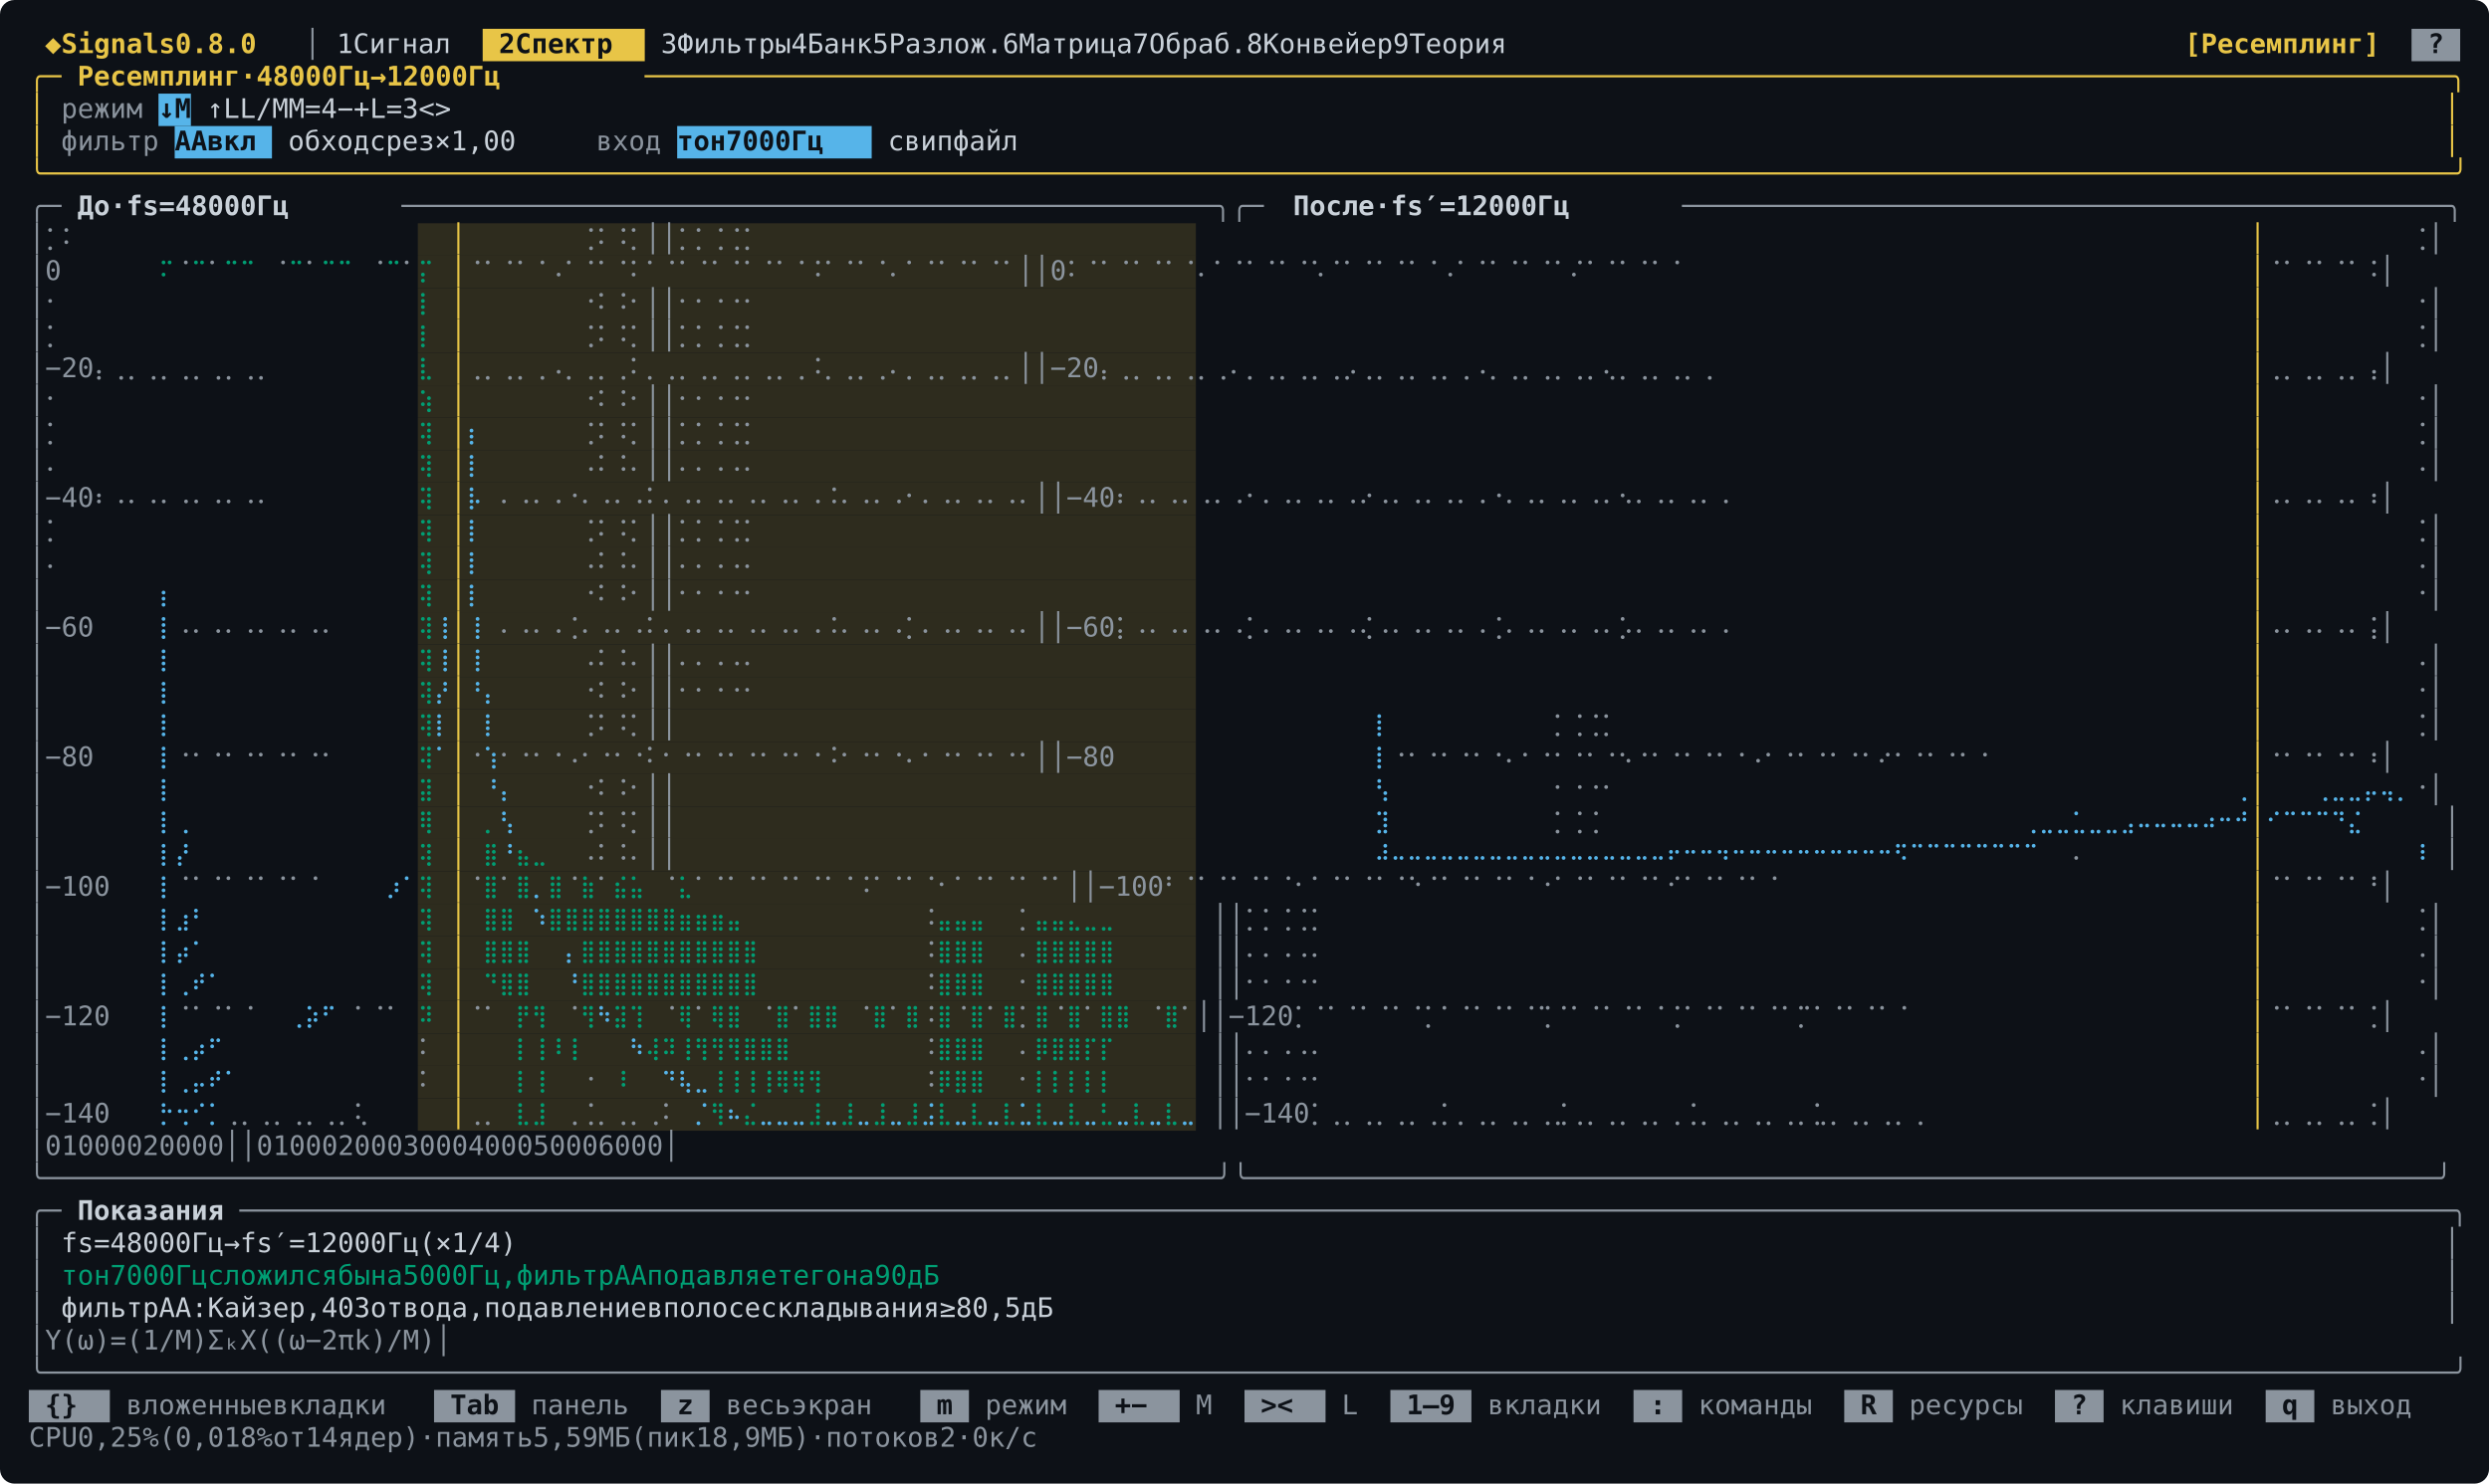
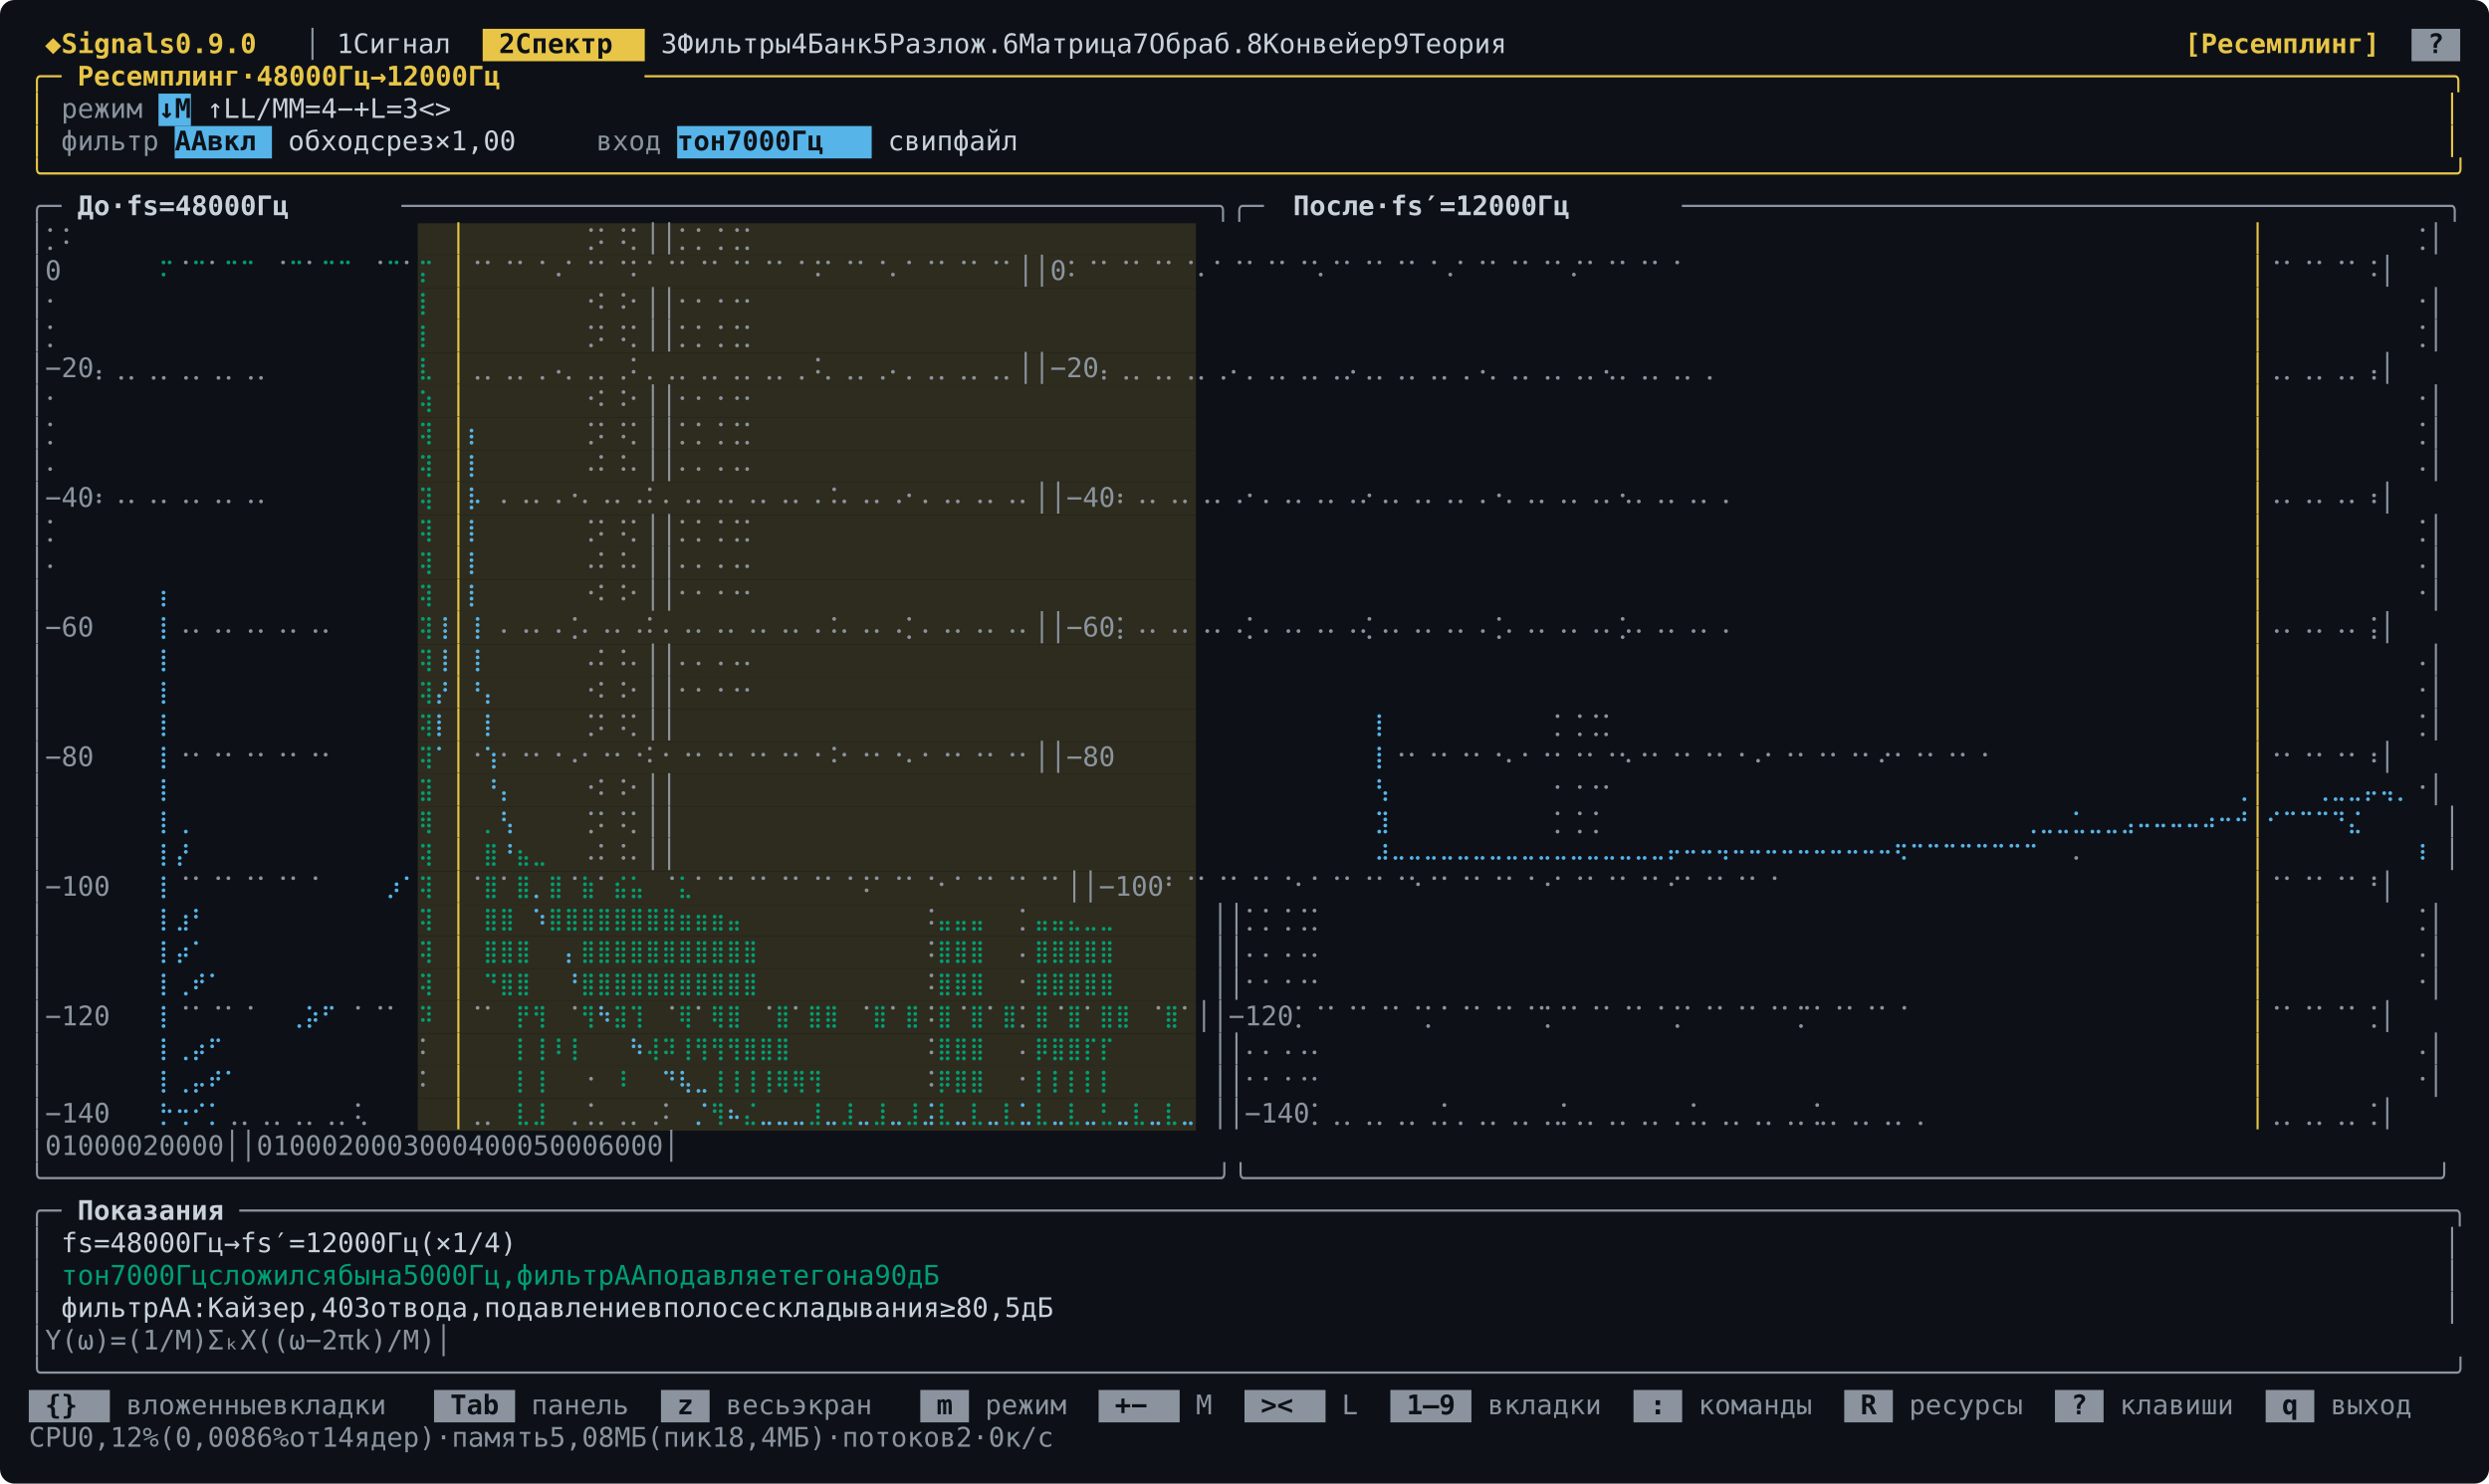
<svg xmlns="http://www.w3.org/2000/svg" width="1382" height="824" viewBox="0 0 1382 824" font-family="ui-monospace, SFMono-Regular, Menlo, Consolas, &quot;DejaVu Sans Mono&quot;, &quot;Liberation Mono&quot;, monospace" font-size="15">
  <rect width="1382" height="824" rx="8" fill="#0d1117" />
  <rect x="268" y="16" width="90" height="18" fill="#e8c547" />
  <rect x="1339" y="16" width="27" height="18" fill="#8b949e" />
-   <text x="25 43 52 61 70 79 88 97 115 124 133 142 151" y="29.5" fill="#e8c547" font-weight="bold">◆Signals0.8.0</text>
+   <text x="25 43 52 61 70 79 88 97 115 124 133 142 151" y="29.5" fill="#e8c547" font-weight="bold">◆Signals0.9.0</text>
  <text x="169" y="29.5" fill="#8b949e">│</text>
  <text x="187 205 214 223 232 241 250" y="29.5" fill="#c9d1d9">1Сигнал</text>
  <text x="277 295 304 313 322 331 340" y="29.5" fill="#0d1117" font-weight="bold">2Спектр</text>
  <text x="367 385 394 403 412 421 430 439 466 484 493 502 511 538 556 565 574 583 592 601 610 637 655 664 673 682 691 700 709 736 754 763 772 781 790 799 826 844 853 862 871 880 889 898 907 934 952 961 970 979 988 997" y="29.5" fill="#c9d1d9">3Фильтры4Банк5Разлож.6Матрица7Обраб.8Конвейер9Теория</text>
  <text x="1213 1222 1231 1240 1249 1258 1267 1276 1285 1294 1303 1312" y="29.5" fill="#e8c547" font-weight="bold">[Ресемплинг]</text>
  <text x="1348" y="29.5" fill="#0d1117" font-weight="bold">?</text>
  <text x="16 25" y="47.5" fill="#e8c547">╭─</text>
  <text x="43 52 61 70 79 88 97 106 115 124 142 160 169 187 196 205 223 232 250 268 277 295 304 313 331 340" y="47.5" fill="#e8c547" font-weight="bold">Ресемплинг·48000Гц→12000Гц</text>
  <text x="358 367 376 385 394 403 412 421 430 439 448 457 466 475 484 493 502 511 520 529 538 547 556 565 574 583 592 601 610 619 628 637 646 655 664 673 682 691 700 709 718 727 736 745 754 763 772 781 790 799 808 817 826 835 844 853 862 871 880 889 898 907 916 925 934 943 952 961 970 979 988 997 1006 1015 1024 1033 1042 1051 1060 1069 1078 1087 1096 1105 1114 1123 1132 1141 1150 1159 1168 1177 1186 1195 1204 1213 1222 1231 1240 1249 1258 1267 1276 1285 1294 1303 1312 1321 1330 1339 1348 1357" y="47.5" fill="#e8c547">───────────────────────────────────────────────────────────────────────────────────────────────────────────────╮</text>
  <rect x="88" y="52" width="18" height="18" fill="#56b4e9" />
  <text x="16" y="65.5" fill="#e8c547">│</text>
  <text x="34 43 52 61 70" y="65.5" fill="#8b949e">режим</text>
  <text x="88 97" y="65.5" fill="#0d1117" font-weight="bold">↓M</text>
  <text x="115 124 142 151 160 187 205 223 241 259 286 304 322 340 358" y="65.5" fill="#c9d1d9">↑LL/MM=4−+L=3&lt;&gt;</text>
  <text x="1357" y="65.5" fill="#e8c547">│</text>
  <rect x="97" y="70" width="54" height="18" fill="#56b4e9" />
  <rect x="376" y="70" width="108" height="18" fill="#56b4e9" />
  <text x="16" y="83.5" fill="#e8c547">│</text>
  <text x="34 43 52 61 70 79" y="83.5" fill="#8b949e">фильтр</text>
  <text x="97 106 124 133 142" y="83.5" fill="#0d1117" font-weight="bold">ААвкл</text>
  <text x="160 169 178 187 196 223 232 241 250 268 277 286 295 304" y="83.5" fill="#c9d1d9">обходсрез×1,00</text>
  <text x="331 340 349 358" y="83.5" fill="#8b949e">вход</text>
  <text x="376 385 394 412 430 439 448 466 475" y="83.5" fill="#0d1117" font-weight="bold">тон7000Гц</text>
  <text x="493 502 511 520 538 547 556 565" y="83.5" fill="#c9d1d9">свипфайл</text>
  <text x="1357" y="83.5" fill="#e8c547">│</text>
  <text x="16 25 34 43 52 61 70 79 88 97 106 115 124 133 142 151 160 169 178 187 196 205 214 223 232 241 250 259 268 277 286 295 304 313 322 331 340 349 358 367 376 385 394 403 412 421 430 439 448 457 466 475 484 493 502 511 520 529 538 547 556 565 574 583 592 601 610 619 628 637 646 655 664 673 682 691 700 709 718 727 736 745 754 763 772 781 790 799 808 817 826 835 844 853 862 871 880 889 898 907 916 925 934 943 952 961 970 979 988 997 1006 1015 1024 1033 1042 1051 1060 1069 1078 1087 1096 1105 1114 1123 1132 1141 1150 1159 1168 1177 1186 1195 1204 1213 1222 1231 1240 1249 1258 1267 1276 1285 1294 1303 1312 1321 1330 1339 1348 1357" y="101.5" fill="#e8c547">╰────────────────────────────────────────────────────────────────────────────────────────────────────────────────────────────────────────────────────╯</text>
  <text x="16 25" y="119.5" fill="#8b949e">╭─</text>
  <text x="43 52 70 88 97 115 133 142 160 169 178 196 205" y="119.5" fill="#c9d1d9" font-weight="bold">До·fs=48000Гц</text>
  <text x="223 232 241 250 259 268 277 286 295 304 313 322 331 340 349 358 367 376 385 394 403 412 421 430 439 448 457 466 475 484 493 502 511 520 529 538 547 556 565 574 583 592 601 610 619 628 637 646 655 664 673 691 700" y="119.5" fill="#8b949e">──────────────────────────────────────────────────╮╭─</text>
  <text x="718 727 736 745 754 772 790 799 808 826 844 853 871 880 889 907 916" y="119.5" fill="#c9d1d9" font-weight="bold">После·fs′=12000Гц</text>
  <text x="934 943 952 961 970 979 988 997 1006 1015 1024 1033 1042 1051 1060 1069 1078 1087 1096 1105 1114 1123 1132 1141 1150 1159 1168 1177 1186 1195 1204 1213 1222 1231 1240 1249 1258 1267 1276 1285 1294 1303 1312 1321 1330 1339 1348 1357" y="119.5" fill="#8b949e">───────────────────────────────────────────────╮</text>
  <rect x="232" y="124" width="432" height="18" fill="#2e2c1e" />
  <text x="16 88 232" y="137.5" fill="#8b949e">│⡁⠅</text>
  <text x="250" y="137.5" fill="#e8c547">│</text>
  <text x="322 376 511 565 673 691 763 862 952 1051 1150" y="137.5" fill="#8b949e">⢈⠅⠨⡁││⡁⡁⢈⢈⡁</text>
  <text x="1249" y="137.5" fill="#e8c547">│</text>
  <text x="1339 1357" y="137.5" fill="#8b949e">⢈│</text>
  <rect x="232" y="142" width="432" height="18" fill="#2e2c1e" />
  <text x="16 70" y="155.5" fill="#8b949e">│0</text>
  <text x="88" y="155.5" fill="#009e73">⠍</text>
  <text x="97" y="155.5" fill="#8b949e">⠈</text>
  <text x="106" y="155.5" fill="#009e73">⠉</text>
  <text x="115" y="155.5" fill="#8b949e">⠁</text>
  <text x="124 142" y="155.5" fill="#009e73">⠉⠉</text>
  <text x="151" y="155.5" fill="#8b949e">⠈</text>
  <text x="160" y="155.5" fill="#009e73">⠉</text>
  <text x="169" y="155.5" fill="#8b949e">⠁</text>
  <text x="178 196" y="155.5" fill="#009e73">⠉⠉</text>
  <text x="205" y="155.5" fill="#8b949e">⠈</text>
  <text x="214" y="155.5" fill="#009e73">⠉</text>
  <text x="223" y="155.5" fill="#8b949e">⠁</text>
  <text x="232" y="155.5" fill="#009e73">⡍</text>
  <text x="250" y="155.5" fill="#e8c547">│</text>
  <text x="259 277 286 304 313 322 331 340 358 367 376 385 394 412 421 439 448 466 475 493 502 511 520 529 547 556 565 574 583 601 610 628 637 655 673 691 745 763 772 790 799 817 826 844 853 862 871 880 898 907 925 934 952 961 979 988 1006 1015 1033 1042 1051 1060 1069 1087 1096 1114 1123 1141 1150 1168 1177 1195 1204 1222 1231" y="155.5" fill="#8b949e">⠈⠁⠈⠁⠈⠠⠁⠈⠁⠈⠅⠁⠈⠁⠈⠁⠈⠁⠈⠁⠈⠨⠁⠈⠁⠈⠄⠁⠈⠁⠈⠁⠈⠁││0⠅⠈⠁⠈⠁⠈⠁⠈⠄⠁⠈⠁⠈⠁⠈⠡⠈⠁⠈⠁⠈⠁⠈⠠⠁⠈⠁⠈⠁⠈⠁⠌⠁⠈⠁⠈⠁⠈</text>
  <text x="1249" y="155.5" fill="#e8c547">│</text>
  <text x="1258 1276 1285 1303 1312 1330 1339 1357" y="155.5" fill="#8b949e">⠈⠁⠈⠁⠈⠁⠨│</text>
  <rect x="232" y="160" width="432" height="18" fill="#2e2c1e" />
  <text x="16 88" y="173.5" fill="#8b949e">│⠂</text>
  <text x="232" y="173.5" fill="#009e73">⡇</text>
  <text x="250" y="173.5" fill="#e8c547">│</text>
  <text x="322 376 511 565 673 691 763 862 952 1051 1150" y="173.5" fill="#8b949e">⠐⠅⠨⠂││⠂⠂⠐⠐⠂</text>
  <text x="1249" y="173.5" fill="#e8c547">│</text>
  <text x="1339 1357" y="173.5" fill="#8b949e">⠐│</text>
  <rect x="232" y="178" width="432" height="18" fill="#2e2c1e" />
  <text x="16 88" y="191.5" fill="#8b949e">│⡁</text>
  <text x="232" y="191.5" fill="#009e73">⡇</text>
  <text x="250" y="191.5" fill="#e8c547">│</text>
  <text x="322 376 511 565 673 691 763 862 952 1051 1150" y="191.5" fill="#8b949e">⢈⠅⠨⡁││⡁⡁⢈⢈⡁</text>
  <text x="1249" y="191.5" fill="#e8c547">│</text>
  <text x="1339 1357" y="191.5" fill="#8b949e">⢈│</text>
  <rect x="232" y="196" width="432" height="18" fill="#2e2c1e" />
  <text x="16 52 61 70 88 97 115 124 142 151 169 178 196 205 223" y="209.5" fill="#8b949e">│−20⡄⢀⡀⢀⡀⢀⡀⢀⡀⢀⡀</text>
  <text x="232" y="209.5" fill="#009e73">⣇</text>
  <text x="250" y="209.5" fill="#e8c547">│</text>
  <text x="259 277 286 304 313 322 331 340 358 367 376 385 394 412 421 439 448 466 475 493 502 511 520 529 547 556 565 574 583 601 610 628 637 655 673 691 727 736 745 763 772 790 799 817 826 844 853 862 871 880 898 907 925 934 952 961 979 988 1006 1015 1033 1042 1051 1060 1069 1087 1096 1114 1123 1141 1150 1168 1177 1195 1204 1222 1231" y="209.5" fill="#8b949e">⢀⡀⢀⡀⢀⠠⡀⢀⡀⢀⠅⡀⢀⡀⢀⡀⢀⡀⢀⡀⢀⠨⡀⢀⡀⢀⠄⡀⢀⡀⢀⡀⢀⡀││−20⡄⢀⡀⢀⡀⢀⡀⢀⠄⡀⢀⡀⢀⡀⢀⡠⢀⡀⢀⡀⢀⡀⢀⠠⡀⢀⡀⢀⡀⢀⡀⢄⡀⢀⡀⢀⡀⢀</text>
  <text x="1249" y="209.5" fill="#e8c547">│</text>
  <text x="1258 1276 1285 1303 1312 1330 1339 1357" y="209.5" fill="#8b949e">⢀⡀⢀⡀⢀⡀⢠│</text>
  <rect x="232" y="214" width="432" height="18" fill="#2e2c1e" />
  <text x="16 88" y="227.5" fill="#8b949e">│⠂</text>
  <text x="232" y="227.5" fill="#009e73">⢵</text>
  <text x="250" y="227.5" fill="#e8c547">│</text>
  <text x="322 376 511 565 673 691 763 862 952 1051 1150" y="227.5" fill="#8b949e">⠐⠅⠨⠂││⠂⠂⠐⠐⠂</text>
  <text x="1249" y="227.5" fill="#e8c547">│</text>
  <text x="1339 1357" y="227.5" fill="#8b949e">⠐│</text>
  <rect x="232" y="232" width="432" height="18" fill="#2e2c1e" />
  <text x="16 88" y="245.5" fill="#8b949e">│⡁</text>
  <text x="232" y="245.5" fill="#009e73">⢽</text>
  <text x="250" y="245.5" fill="#e8c547">│</text>
  <text x="259" y="245.5" fill="#56b4e9">⡆</text>
  <text x="322 376 511 565 673 691 763 862 952 1051 1150" y="245.5" fill="#8b949e">⢈⠅⠨⡁││⡁⡁⢈⢈⡁</text>
  <text x="1249" y="245.5" fill="#e8c547">│</text>
  <text x="1339 1357" y="245.5" fill="#8b949e">⢈│</text>
  <rect x="232" y="250" width="432" height="18" fill="#2e2c1e" />
  <text x="16 88" y="263.5" fill="#8b949e">│⠄</text>
  <text x="232" y="263.5" fill="#009e73">⢽</text>
  <text x="250" y="263.5" fill="#e8c547">│</text>
  <text x="259" y="263.5" fill="#56b4e9">⡇</text>
  <text x="322 376 511 565 673 691 763 862 952 1051 1150" y="263.5" fill="#8b949e">⠠⠅⠨⠄││⠄⠄⠠⠠⠄</text>
  <text x="1249" y="263.5" fill="#e8c547">│</text>
  <text x="1339 1357" y="263.5" fill="#8b949e">⠠│</text>
  <rect x="232" y="268" width="432" height="18" fill="#2e2c1e" />
  <text x="16 52 61 70 88 97 115 124 142 151 169 178 196 205 223" y="281.5" fill="#8b949e">│−40⠆⠠⠄⠠⠄⠠⠄⠠⠄⠠⠄</text>
  <text x="232" y="281.5" fill="#009e73">⢽</text>
  <text x="250" y="281.5" fill="#e8c547">│</text>
  <text x="259" y="281.5" fill="#56b4e9">⡧</text>
  <text x="277 286 304 313 322 331 340 358 367 376 385 394 412 421 439 448 466 475 493 502 511 520 529 547 556 565 574 583 601 610 628 637 655 673 691 727 736 745 763 772 790 799 817 826 844 853 862 871 880 898 907 925 934 952 961 979 988 1006 1015 1033 1042 1051 1060 1069 1087 1096 1114 1123 1141 1150 1168 1177 1195 1204 1222 1231" y="281.5" fill="#8b949e">⠄⠠⠄⠠⠐⠄⠠⠄⠠⠅⠄⠠⠄⠠⠄⠠⠄⠠⠄⠠⠨⠄⠠⠄⠠⠂⠄⠠⠄⠠⠄⠠⠄││−40⠆⠠⠄⠠⠄⠠⠄⠠⠂⠄⠠⠄⠠⠄⠠⠔⠠⠄⠠⠄⠠⠄⠠⠐⠄⠠⠄⠠⠄⠠⠄⠢⠄⠠⠄⠠⠄⠠</text>
  <text x="1249" y="281.5" fill="#e8c547">│</text>
  <text x="1258 1276 1285 1303 1312 1330 1339 1357" y="281.5" fill="#8b949e">⠠⠄⠠⠄⠠⠄⠰│</text>
  <rect x="232" y="286" width="432" height="18" fill="#2e2c1e" />
  <text x="16 88" y="299.5" fill="#8b949e">│⡁</text>
  <text x="232" y="299.5" fill="#009e73">⢽</text>
  <text x="250" y="299.5" fill="#e8c547">│</text>
  <text x="259" y="299.5" fill="#56b4e9">⡇</text>
  <text x="322 376 511 565 673 691 763 862 952 1051 1150" y="299.5" fill="#8b949e">⢈⠅⠨⡁││⡁⡁⢈⢈⡁</text>
  <text x="1249" y="299.5" fill="#e8c547">│</text>
  <text x="1339 1357" y="299.5" fill="#8b949e">⢈│</text>
  <rect x="232" y="304" width="432" height="18" fill="#2e2c1e" />
  <text x="16 88" y="317.5" fill="#8b949e">│⠄</text>
  <text x="232" y="317.5" fill="#009e73">⢽</text>
  <text x="250" y="317.5" fill="#e8c547">│</text>
  <text x="259" y="317.5" fill="#56b4e9">⡇</text>
  <text x="322 376 511 565 673 691 763 862 952 1051 1150" y="317.5" fill="#8b949e">⠠⠅⠨⠄││⠄⠄⠠⠠⠄</text>
  <text x="1249" y="317.5" fill="#e8c547">│</text>
  <text x="1339 1357" y="317.5" fill="#8b949e">⠠│</text>
  <rect x="232" y="322" width="432" height="18" fill="#2e2c1e" />
  <text x="16" y="335.5" fill="#8b949e">│</text>
  <text x="88" y="335.5" fill="#56b4e9">⡆</text>
  <text x="232" y="335.5" fill="#009e73">⢽</text>
  <text x="250" y="335.5" fill="#e8c547">│</text>
  <text x="259" y="335.5" fill="#56b4e9">⡇</text>
  <text x="322 376 511 565 673 691 763 862 952 1051 1150" y="335.5" fill="#8b949e">⠐⠅⠨⠂││⠂⠂⠐⠐⠂</text>
  <text x="1249" y="335.5" fill="#e8c547">│</text>
  <text x="1339 1357" y="335.5" fill="#8b949e">⠐│</text>
  <rect x="232" y="340" width="432" height="18" fill="#2e2c1e" />
  <text x="16 52 61 70" y="353.5" fill="#8b949e">│−60</text>
  <text x="88" y="353.5" fill="#56b4e9">⡇</text>
  <text x="97 115 124 142 151 169 178 196 205 223" y="353.5" fill="#8b949e">⠠⠄⠠⠄⠠⠄⠠⠄⠠⠄</text>
  <text x="232" y="353.5" fill="#009e73">⢽</text>
  <text x="241" y="353.5" fill="#56b4e9">⢸</text>
  <text x="250" y="353.5" fill="#e8c547">│</text>
  <text x="259" y="353.5" fill="#56b4e9">⢸</text>
  <text x="277 286 304 313 322 331 340 358 367 376 385 394 412 421 439 448 466 475 493 502 511 520 529 547 556 565 574 583 601 610 628 637 655 673 691 727 736 745 763 772 790 799 817 826 844 853 862 871 880 898 907 925 934 952 961 979 988 1006 1015 1033 1042 1051 1060 1069 1087 1096 1114 1123 1141 1150 1168 1177 1195 1204 1222 1231" y="353.5" fill="#8b949e">⠄⠠⠄⠠⢈⠄⠠⠄⠠⠅⠄⠠⠄⠠⠄⠠⠄⠠⠄⠠⠨⠄⠠⠄⠠⡁⠄⠠⠄⠠⠄⠠⠄││−60⡅⠠⠄⠠⠄⠠⠄⠠⡁⠄⠠⠄⠠⠄⠠⢌⠠⠄⠠⠄⠠⠄⠠⢈⠄⠠⠄⠠⠄⠠⠄⡡⠄⠠⠄⠠⠄⠠</text>
  <text x="1249" y="353.5" fill="#e8c547">│</text>
  <text x="1258 1276 1285 1303 1312 1330 1339 1357" y="353.5" fill="#8b949e">⠠⠄⠠⠄⠠⠄⢨│</text>
  <rect x="232" y="358" width="432" height="18" fill="#2e2c1e" />
  <text x="16" y="371.5" fill="#8b949e">│</text>
  <text x="88" y="371.5" fill="#56b4e9">⡇</text>
  <text x="232" y="371.5" fill="#009e73">⢽</text>
  <text x="241" y="371.5" fill="#56b4e9">⢸</text>
  <text x="250" y="371.5" fill="#e8c547">│</text>
  <text x="259" y="371.5" fill="#56b4e9">⢸</text>
  <text x="322 376 511 565 673 691 763 862 952 1051 1150" y="371.5" fill="#8b949e">⠠⠅⠨⠄││⠄⠄⠠⠠⠄</text>
  <text x="1249" y="371.5" fill="#e8c547">│</text>
  <text x="1339 1357" y="371.5" fill="#8b949e">⠠│</text>
  <rect x="232" y="376" width="432" height="18" fill="#2e2c1e" />
  <text x="16" y="389.5" fill="#8b949e">│</text>
  <text x="88" y="389.5" fill="#56b4e9">⡇</text>
  <text x="232" y="389.5" fill="#009e73">⢽</text>
  <text x="241" y="389.5" fill="#56b4e9">⡜</text>
  <text x="250" y="389.5" fill="#e8c547">│</text>
  <text x="259 268" y="389.5" fill="#56b4e9">⠘⡄</text>
  <text x="322 376 511 565 673 691 763 862 952 1051 1150" y="389.5" fill="#8b949e">⠐⠅⠨⠂││⠂⠂⠐⠐⠂</text>
  <text x="1249" y="389.5" fill="#e8c547">│</text>
  <text x="1339 1357" y="389.5" fill="#8b949e">⠐│</text>
  <rect x="232" y="394" width="432" height="18" fill="#2e2c1e" />
  <text x="16" y="407.5" fill="#8b949e">│</text>
  <text x="88" y="407.5" fill="#56b4e9">⡇</text>
  <text x="232" y="407.5" fill="#009e73">⢽</text>
  <text x="241" y="407.5" fill="#56b4e9">⡇</text>
  <text x="250" y="407.5" fill="#e8c547">│</text>
  <text x="268" y="407.5" fill="#56b4e9">⡇</text>
  <text x="322 376 511 565 673 691" y="407.5" fill="#8b949e">⢈⠅⠨⡁││</text>
  <text x="763" y="407.5" fill="#56b4e9">⡇</text>
  <text x="862 952 1051 1150" y="407.5" fill="#8b949e">⡁⢈⢈⡁</text>
  <text x="1249" y="407.5" fill="#e8c547">│</text>
  <text x="1339 1357" y="407.5" fill="#8b949e">⢈│</text>
  <rect x="232" y="412" width="432" height="18" fill="#2e2c1e" />
  <text x="16 52 61 70" y="425.5" fill="#8b949e">│−80</text>
  <text x="88" y="425.5" fill="#56b4e9">⡇</text>
  <text x="97 115 124 142 151 169 178 196 205 223" y="425.5" fill="#8b949e">⠐⠂⠐⠂⠐⠂⠐⠂⠐⠂</text>
  <text x="232" y="425.5" fill="#009e73">⢽</text>
  <text x="241" y="425.5" fill="#56b4e9">⠁</text>
  <text x="250" y="425.5" fill="#e8c547">│</text>
  <text x="259" y="425.5" fill="#8b949e">⠐</text>
  <text x="268" y="425.5" fill="#56b4e9">⢱</text>
  <text x="277 286 304 313 322 331 340 358 367 376 385 394 412 421 439 448 466 475 493 502 511 520 529 547 556 565 574 583 601 610 628 637 655 673 691 727 736 745" y="425.5" fill="#8b949e">⠂⠐⠂⠐⠠⠂⠐⠂⠐⠅⠂⠐⠂⠐⠂⠐⠂⠐⠂⠐⠨⠂⠐⠂⠐⠄⠂⠐⠂⠐⠂⠐⠂││−80</text>
  <text x="763" y="425.5" fill="#56b4e9">⡇</text>
  <text x="772 790 799 817 826 844 853 862 871 880 898 907 925 934 952 961 979 988 1006 1015 1033 1042 1051 1060 1069 1087 1096 1114 1123 1141 1150 1168 1177 1195 1204 1222 1231" y="425.5" fill="#8b949e">⠐⠂⠐⠂⠐⠂⠐⠄⠂⠐⠂⠐⠂⠐⠢⠐⠂⠐⠂⠐⠂⠐⠠⠂⠐⠂⠐⠂⠐⠂⠔⠂⠐⠂⠐⠂⠐</text>
  <text x="1249" y="425.5" fill="#e8c547">│</text>
  <text x="1258 1276 1285 1303 1312 1330 1339 1357" y="425.5" fill="#8b949e">⠐⠂⠐⠂⠐⠂⠰│</text>
  <rect x="232" y="430" width="432" height="18" fill="#2e2c1e" />
  <text x="16" y="443.5" fill="#8b949e">│</text>
  <text x="88" y="443.5" fill="#56b4e9">⡇</text>
  <text x="232" y="443.5" fill="#009e73">⣽</text>
  <text x="250" y="443.5" fill="#e8c547">│</text>
  <text x="268 277" y="443.5" fill="#56b4e9">⠘⡄</text>
  <text x="322 376 511 565 673 691" y="443.5" fill="#8b949e">⠐⠅⠨⠂││</text>
  <text x="763" y="443.5" fill="#56b4e9">⢣</text>
  <text x="862 952 1051 1150" y="443.5" fill="#8b949e">⠂⠐⠐⠂</text>
  <text x="1240" y="443.5" fill="#56b4e9">⢀</text>
  <text x="1249" y="443.5" fill="#e8c547">│</text>
  <text x="1285 1294 1303 1312 1321 1330" y="443.5" fill="#56b4e9">⢀⣀⣀⡤⢤⡀</text>
  <text x="1339 1357" y="443.5" fill="#8b949e">⠐│</text>
  <rect x="232" y="448" width="432" height="18" fill="#2e2c1e" />
  <text x="16" y="461.5" fill="#8b949e">│</text>
  <text x="88 223" y="461.5" fill="#56b4e9">⡇⢀</text>
  <text x="232" y="461.5" fill="#009e73">⢿</text>
  <text x="250" y="461.5" fill="#e8c547">│</text>
  <text x="268" y="461.5" fill="#009e73">⡀</text>
  <text x="277" y="461.5" fill="#56b4e9">⢣</text>
  <text x="322 376 511 565 673 691" y="461.5" fill="#8b949e">⢈⠅⠨⡁││</text>
  <text x="763" y="461.5" fill="#56b4e9">⣹</text>
  <text x="862 952 1051" y="461.5" fill="#8b949e">⡁⢈⢈</text>
  <text x="1123 1132 1141 1150 1159 1168 1177 1186 1195 1204 1213 1222 1231 1240" y="461.5" fill="#56b4e9">⢀⣀⣀⣁⣀⣀⣠⠤⠤⠤⠤⠴⠒⠚</text>
  <text x="1249" y="461.5" fill="#e8c547">│</text>
  <text x="1258 1267 1276 1285 1330 1339" y="461.5" fill="#56b4e9">⠊⠉⠉⠉⠙⣌</text>
  <text x="1357" y="461.5" fill="#8b949e">│</text>
  <rect x="232" y="466" width="432" height="18" fill="#2e2c1e" />
  <text x="16" y="479.5" fill="#8b949e">│</text>
  <text x="88 223" y="479.5" fill="#56b4e9">⡇⡜</text>
  <text x="232" y="479.5" fill="#009e73">⢽</text>
  <text x="250" y="479.5" fill="#e8c547">│</text>
  <text x="268" y="479.5" fill="#009e73">⣿</text>
  <text x="277" y="479.5" fill="#56b4e9">⠘</text>
  <text x="286 304" y="479.5" fill="#009e73">⣦⣀</text>
  <text x="322 376 511 565 673 691" y="479.5" fill="#8b949e">⠠⠅⠨⠄││</text>
  <text x="763 772 781 790 799 808 817 826 835 844 853 862 871 880 889 898 907 916 925 934 943 952 961 970 979 988 997 1006 1015 1024 1033 1042 1051 1060 1069 1078 1087 1096 1105 1114 1123" y="479.5" fill="#56b4e9">⠼⠤⠤⠤⠤⠤⠤⠤⠤⠤⠤⠤⠤⠤⠤⠤⠤⠤⠖⠒⠒⠲⠒⠒⠒⠒⠒⠒⠒⠒⠒⠒⠫⠉⠉⠉⠉⠉⠉⠉⠉</text>
  <text x="1150" y="479.5" fill="#8b949e">⠄</text>
  <text x="1249" y="479.5" fill="#e8c547">│</text>
  <text x="1339" y="479.5" fill="#56b4e9">⠸</text>
  <text x="1357" y="479.5" fill="#8b949e">│</text>
  <rect x="232" y="484" width="432" height="18" fill="#2e2c1e" />
  <text x="16 43 52 61 70" y="497.5" fill="#8b949e">│−100</text>
  <text x="88" y="497.5" fill="#56b4e9">⡇</text>
  <text x="97 115 124 142 151 169 178 196 205" y="497.5" fill="#8b949e">⠈⠁⠈⠁⠈⠁⠈⠁⠈</text>
  <text x="214 223" y="497.5" fill="#56b4e9">⡰⠁</text>
  <text x="232" y="497.5" fill="#009e73">⢽</text>
  <text x="250" y="497.5" fill="#e8c547">│</text>
  <text x="259" y="497.5" fill="#8b949e">⠈</text>
  <text x="268" y="497.5" fill="#009e73">⣿</text>
  <text x="277" y="497.5" fill="#8b949e">⠁</text>
  <text x="286" y="497.5" fill="#009e73">⣿</text>
  <text x="295" y="497.5" fill="#56b4e9">⡀</text>
  <text x="304" y="497.5" fill="#009e73">⣿</text>
  <text x="313" y="497.5" fill="#8b949e">⠈</text>
  <text x="322" y="497.5" fill="#009e73">⣷</text>
  <text x="331" y="497.5" fill="#8b949e">⠁</text>
  <text x="340 358" y="497.5" fill="#009e73">⣮⣥</text>
  <text x="367" y="497.5" fill="#8b949e">⠈</text>
  <text x="376" y="497.5" fill="#009e73">⣅</text>
  <text x="385 394 412 421 439 448 466 475 493 502 511 520 529 547 556 565 574 583 601 610 628 637 655 673 691 718 727 736 745 763 772 790 799 817 826 844 853 862 871 880 898 907 925 934 952 961 979 988 1006 1015 1033 1042 1051 1060 1069 1087 1096 1114 1123 1141 1150 1168 1177 1195 1204 1222 1231" y="497.5" fill="#8b949e">⠁⠈⠁⠈⠁⠈⠁⠈⠁⠈⠨⠁⠈⠁⠈⠂⠁⠈⠁⠈⠁⠈⠁││−100⠃⠈⠁⠈⠁⠈⠁⠈⠂⠁⠈⠁⠈⠁⠈⠑⠈⠁⠈⠁⠈⠁⠈⠐⠁⠈⠁⠈⠁⠈⠁⠊⠁⠈⠁⠈⠁⠈</text>
  <text x="1249" y="497.5" fill="#e8c547">│</text>
  <text x="1258 1276 1285 1303 1312 1330 1339 1357" y="497.5" fill="#8b949e">⠈⠁⠈⠁⠈⠁⠘│</text>
  <rect x="232" y="502" width="432" height="18" fill="#2e2c1e" />
  <text x="16" y="515.5" fill="#8b949e">│</text>
  <text x="88 205 214" y="515.5" fill="#56b4e9">⡇⣰⠃</text>
  <text x="232" y="515.5" fill="#009e73">⢽</text>
  <text x="250" y="515.5" fill="#e8c547">│</text>
  <text x="268 286" y="515.5" fill="#009e73">⣿⣿</text>
  <text x="295" y="515.5" fill="#56b4e9">⠱</text>
  <text x="304 322 340 358 376 394 412 430 448 466 484 502" y="515.5" fill="#009e73">⣿⣿⣿⣿⣿⣿⣿⣿⣶⣶⣶⣤</text>
  <text x="511" y="515.5" fill="#8b949e">⠨</text>
  <text x="520 538 556" y="515.5" fill="#009e73">⣤⣤⣤</text>
  <text x="565" y="515.5" fill="#8b949e">⡁</text>
  <text x="574 592 610 628 646" y="515.5" fill="#009e73">⣤⣤⣄⣀⣀</text>
  <text x="673 691 763 862 952 1051 1150" y="515.5" fill="#8b949e">││⡁⡁⢈⢈⡁</text>
  <text x="1249" y="515.5" fill="#e8c547">│</text>
  <text x="1339 1357" y="515.5" fill="#8b949e">⢈│</text>
  <rect x="232" y="520" width="432" height="18" fill="#2e2c1e" />
  <text x="16" y="533.5" fill="#8b949e">│</text>
  <text x="88 196 205" y="533.5" fill="#56b4e9">⡇⡴⠁</text>
  <text x="232" y="533.5" fill="#009e73">⢽</text>
  <text x="250" y="533.5" fill="#e8c547">│</text>
  <text x="268 286 304" y="533.5" fill="#009e73">⣿⣿⣿</text>
  <text x="313" y="533.5" fill="#56b4e9">⡄</text>
  <text x="322 340 358 376 394 412 430 448 466 484 502" y="533.5" fill="#009e73">⣿⣿⣿⣿⣿⣿⣿⣿⣿⣿⣿</text>
  <text x="511" y="533.5" fill="#8b949e">⠨</text>
  <text x="520 538 556" y="533.5" fill="#009e73">⣿⣿⣿</text>
  <text x="565" y="533.5" fill="#8b949e">⠄</text>
  <text x="574 592 610 628 646" y="533.5" fill="#009e73">⣿⣿⣿⣿⣿</text>
  <text x="673 691 763 862 952 1051 1150" y="533.5" fill="#8b949e">││⠄⠄⠠⠠⠄</text>
  <text x="1249" y="533.5" fill="#e8c547">│</text>
  <text x="1339 1357" y="533.5" fill="#8b949e">⠠│</text>
  <rect x="232" y="538" width="432" height="18" fill="#2e2c1e" />
  <text x="16" y="551.5" fill="#8b949e">│</text>
  <text x="88 178 187 196" y="551.5" fill="#56b4e9">⡇⢀⠞⠁</text>
  <text x="232" y="551.5" fill="#009e73">⢽</text>
  <text x="250" y="551.5" fill="#e8c547">│</text>
  <text x="268 286 304" y="551.5" fill="#009e73">⠙⣿⣿</text>
  <text x="313" y="551.5" fill="#56b4e9">⠘</text>
  <text x="322 340 358 376 394 412 430 448 466 484 502" y="551.5" fill="#009e73">⣿⣿⣿⣿⣿⣿⣿⣿⣿⣿⣿</text>
  <text x="511" y="551.5" fill="#8b949e">⠨</text>
  <text x="520 538 556" y="551.5" fill="#009e73">⣿⣿⣿</text>
  <text x="565" y="551.5" fill="#8b949e">⠂</text>
  <text x="574 592 610 628 646" y="551.5" fill="#009e73">⣿⣿⣿⣿⣿</text>
  <text x="673 691 763 862 952 1051 1150" y="551.5" fill="#8b949e">││⠂⠂⠐⠐⠂</text>
  <text x="1249" y="551.5" fill="#e8c547">│</text>
  <text x="1339 1357" y="551.5" fill="#8b949e">⠐│</text>
  <rect x="232" y="556" width="432" height="18" fill="#2e2c1e" />
  <text x="16 43 52 61 70" y="569.5" fill="#8b949e">│−120</text>
  <text x="88" y="569.5" fill="#56b4e9">⡇</text>
  <text x="97 115 124 142 151" y="569.5" fill="#8b949e">⠈⠁⠈⠁⠈</text>
  <text x="160 169 178" y="569.5" fill="#56b4e9">⢀⡵⠋</text>
  <text x="196 205 223" y="569.5" fill="#8b949e">⠁⠈⠁</text>
  <text x="232" y="569.5" fill="#009e73">⠽</text>
  <text x="250" y="569.5" fill="#e8c547">│</text>
  <text x="259 277" y="569.5" fill="#8b949e">⠈⠁</text>
  <text x="286 304" y="569.5" fill="#009e73">⡟⢻</text>
  <text x="313" y="569.5" fill="#8b949e">⠈</text>
  <text x="322" y="569.5" fill="#009e73">⢻</text>
  <text x="331" y="569.5" fill="#56b4e9">⠳</text>
  <text x="340 358" y="569.5" fill="#009e73">⣽⢹</text>
  <text x="367" y="569.5" fill="#8b949e">⠈</text>
  <text x="376" y="569.5" fill="#009e73">⢿</text>
  <text x="385" y="569.5" fill="#8b949e">⠁</text>
  <text x="394 412" y="569.5" fill="#009e73">⢿⣿</text>
  <text x="421" y="569.5" fill="#8b949e">⠈</text>
  <text x="430" y="569.5" fill="#009e73">⣿</text>
  <text x="439" y="569.5" fill="#8b949e">⠁</text>
  <text x="448 466" y="569.5" fill="#009e73">⣿⣿</text>
  <text x="475" y="569.5" fill="#8b949e">⠈</text>
  <text x="484" y="569.5" fill="#009e73">⣿</text>
  <text x="493" y="569.5" fill="#8b949e">⠁</text>
  <text x="502" y="569.5" fill="#009e73">⣿</text>
  <text x="511" y="569.5" fill="#8b949e">⠨</text>
  <text x="520" y="569.5" fill="#009e73">⣿</text>
  <text x="529" y="569.5" fill="#8b949e">⠈</text>
  <text x="538" y="569.5" fill="#009e73">⣿</text>
  <text x="547" y="569.5" fill="#8b949e">⠁</text>
  <text x="556" y="569.5" fill="#009e73">⣿</text>
  <text x="565" y="569.5" fill="#8b949e">⡁</text>
  <text x="574" y="569.5" fill="#009e73">⣿</text>
  <text x="583" y="569.5" fill="#8b949e">⠈</text>
  <text x="592" y="569.5" fill="#009e73">⣿</text>
  <text x="601" y="569.5" fill="#8b949e">⠁</text>
  <text x="610 628" y="569.5" fill="#009e73">⣿⣿</text>
  <text x="637" y="569.5" fill="#8b949e">⠈</text>
  <text x="646" y="569.5" fill="#009e73">⣿</text>
  <text x="655 673 691 718 727 736 745 763 772 790 799 817 826 844 853 862 871 880 898 907 925 934 952 961 979 988 1006 1015 1033 1042 1051 1060 1069 1087 1096 1114 1123 1141 1150 1168 1177 1195 1204 1222 1231" y="569.5" fill="#8b949e">⠁││−120⡁⠈⠁⠈⠁⠈⠁⠈⡁⠁⠈⠁⠈⠁⠈⢉⠈⠁⠈⠁⠈⠁⠈⢈⠁⠈⠁⠈⠁⠈⠁⡉⠁⠈⠁⠈⠁⠈</text>
  <text x="1249" y="569.5" fill="#e8c547">│</text>
  <text x="1258 1276 1285 1303 1312 1330 1339 1357" y="569.5" fill="#8b949e">⠈⠁⠈⠁⠈⠁⢈│</text>
  <rect x="232" y="574" width="432" height="18" fill="#2e2c1e" />
  <text x="16" y="587.5" fill="#8b949e">│</text>
  <text x="88 142 151 160" y="587.5" fill="#56b4e9">⡇⢀⡴⠋</text>
  <text x="232" y="587.5" fill="#8b949e">⠅</text>
  <text x="250" y="587.5" fill="#e8c547">│</text>
  <text x="286 304 322 340" y="587.5" fill="#009e73">⡇⢸⠸⢸</text>
  <text x="349" y="587.5" fill="#56b4e9">⠳</text>
  <text x="358 376 394 412 430 448 466 484 502" y="587.5" fill="#009e73">⢼⠽⢸⢻⢻⢻⣿⣿⣿</text>
  <text x="511" y="587.5" fill="#8b949e">⠨</text>
  <text x="520 538 556" y="587.5" fill="#009e73">⣿⣿⣿</text>
  <text x="565" y="587.5" fill="#8b949e">⠄</text>
  <text x="574 592 610 628 646" y="587.5" fill="#009e73">⡿⣿⣿⡏⡏</text>
  <text x="673 691 763 862 952 1051 1150" y="587.5" fill="#8b949e">││⠄⠄⠠⠠⠄</text>
  <text x="1249" y="587.5" fill="#e8c547">│</text>
  <text x="1339 1357" y="587.5" fill="#8b949e">⠠│</text>
  <rect x="232" y="592" width="432" height="18" fill="#2e2c1e" />
  <text x="16" y="605.5" fill="#8b949e">│</text>
  <text x="88 115 124 133 142" y="605.5" fill="#56b4e9">⡇⢀⡤⠞⠁</text>
  <text x="232" y="605.5" fill="#8b949e">⠅</text>
  <text x="250" y="605.5" fill="#e8c547">│</text>
  <text x="286 304" y="605.5" fill="#009e73">⡇⢸</text>
  <text x="322" y="605.5" fill="#8b949e">⠐</text>
  <text x="340" y="605.5" fill="#009e73">⠸</text>
  <text x="367 376 385" y="605.5" fill="#56b4e9">⠙⢧⣀</text>
  <text x="394 412 430 448 466 484 502" y="605.5" fill="#009e73">⢸⢸⢸⢸⢿⢿⢻</text>
  <text x="511" y="605.5" fill="#8b949e">⠨</text>
  <text x="520 538 556" y="605.5" fill="#009e73">⡿⣿⣿</text>
  <text x="565" y="605.5" fill="#8b949e">⠂</text>
  <text x="574 592 610 628 646" y="605.5" fill="#009e73">⡇⡇⡇⡇⡇</text>
  <text x="673 691 763 862 952 1051 1150" y="605.5" fill="#8b949e">││⠂⠂⠐⠐⠂</text>
  <text x="1249" y="605.5" fill="#e8c547">│</text>
  <text x="1339 1357" y="605.5" fill="#8b949e">⠐│</text>
  <rect x="232" y="610" width="432" height="18" fill="#2e2c1e" />
  <text x="16 43 52 61 70" y="623.5" fill="#8b949e">│−140</text>
  <text x="88 97 106 115" y="623.5" fill="#56b4e9">⡓⢒⠊⡁</text>
  <text x="124 142 151 169 178 196 205 223 232" y="623.5" fill="#8b949e">⢀⡀⢀⡀⢀⡀⢀⡀⢅</text>
  <text x="250" y="623.5" fill="#e8c547">│</text>
  <text x="259 277" y="623.5" fill="#8b949e">⢀⡀</text>
  <text x="286 304" y="623.5" fill="#009e73">⣇⣸</text>
  <text x="313 322 331 340 358 367 376" y="623.5" fill="#8b949e">⢀⢈⡀⢀⡀⢀⠅</text>
  <text x="385" y="623.5" fill="#56b4e9">⡈</text>
  <text x="394" y="623.5" fill="#009e73">⢻</text>
  <text x="403" y="623.5" fill="#56b4e9">⠦</text>
  <text x="412" y="623.5" fill="#009e73">⣌</text>
  <text x="421 430 439" y="623.5" fill="#56b4e9">⣀⣀⣀</text>
  <text x="448" y="623.5" fill="#009e73">⣸</text>
  <text x="457" y="623.5" fill="#56b4e9">⣀</text>
  <text x="466" y="623.5" fill="#009e73">⣸</text>
  <text x="475" y="623.5" fill="#56b4e9">⣀</text>
  <text x="484" y="623.5" fill="#009e73">⣸</text>
  <text x="493" y="623.5" fill="#56b4e9">⣀</text>
  <text x="502" y="623.5" fill="#009e73">⣸</text>
  <text x="511" y="623.5" fill="#56b4e9">⣨</text>
  <text x="520" y="623.5" fill="#009e73">⣇</text>
  <text x="529" y="623.5" fill="#56b4e9">⣀</text>
  <text x="538" y="623.5" fill="#009e73">⣇</text>
  <text x="547" y="623.5" fill="#56b4e9">⣀</text>
  <text x="556" y="623.5" fill="#009e73">⣇</text>
  <text x="565" y="623.5" fill="#56b4e9">⣁</text>
  <text x="574" y="623.5" fill="#009e73">⣇</text>
  <text x="583" y="623.5" fill="#56b4e9">⣀</text>
  <text x="592" y="623.5" fill="#009e73">⣇</text>
  <text x="601" y="623.5" fill="#56b4e9">⣀</text>
  <text x="610" y="623.5" fill="#009e73">⣃</text>
  <text x="619" y="623.5" fill="#56b4e9">⣀</text>
  <text x="628" y="623.5" fill="#009e73">⣇</text>
  <text x="637" y="623.5" fill="#56b4e9">⣀</text>
  <text x="646" y="623.5" fill="#009e73">⣇</text>
  <text x="655" y="623.5" fill="#56b4e9">⣀</text>
  <text x="673 691 718 727 736 745 763 772 790 799 817 826 844 853 862 871 880 898 907 925 934 952 961 979 988 1006 1015 1033 1042 1051 1060 1069 1087 1096 1114 1123 1141 1150 1168 1177 1195 1204 1222 1231" y="623.5" fill="#8b949e">││−140⡁⢀⡀⢀⡀⢀⡀⢀⡁⡀⢀⡀⢀⡀⢀⣈⢀⡀⢀⡀⢀⡀⢀⢈⡀⢀⡀⢀⡀⢀⡀⣁⡀⢀⡀⢀⡀⢀</text>
  <text x="1249" y="623.5" fill="#e8c547">│</text>
  <text x="1258 1276 1285 1303 1312 1330 1339 1357" y="623.5" fill="#8b949e">⢀⡀⢀⡀⢀⡀⢈│</text>
  <text x="16 88 295 304 322 331 340 538 547 565 574 583 673 691 763 844 862 871 880 934 952 961 970 1033 1051 1060 1069 1132 1150 1159 1168 1231 1249 1258 1267 1303 1321 1330 1339 1357" y="641.5" fill="#8b949e">│01000020000││0100020003000400050006000│</text>
  <text x="16 25 34 43 52 61 70 79 88 97 106 115 124 133 142 151 160 169 178 187 196 205 214 223 232 241 250 259 268 277 286 295 304 313 322 331 340 349 358 367 376 385 394 403 412 421 430 439 448 457 466 475 484 493 502 511 520 529 538 547 556 565 574 583 592 601 610 619 628 637 646 655 664 673 691 700 709 718 727 736 745 754 763 772 781 790 799 808 817 826 835 844 853 862 871 880 889 898 907 916 925 934 943 952 961 970 979 988 997 1006 1015 1024 1033 1042 1051 1060 1069 1078 1087 1096 1105 1114 1123 1132 1141 1150 1159 1168 1177 1186 1195 1204 1213 1222 1231 1240 1249 1258 1267 1276 1285 1294 1303 1312 1321 1330 1339 1348 1357" y="659.5" fill="#8b949e">╰────────────────────────────────────────────────────────────────────────╯╰─────────────────────────────────────────────────────────────────────────╯</text>
  <text x="16 25" y="677.5" fill="#8b949e">╭─</text>
  <text x="43 52 61 70 79 88 97 106 115" y="677.5" fill="#c9d1d9" font-weight="bold">Показания</text>
  <text x="133 142 151 160 169 178 187 196 205 214 223 232 241 250 259 268 277 286 295 304 313 322 331 340 349 358 367 376 385 394 403 412 421 430 439 448 457 466 475 484 493 502 511 520 529 538 547 556 565 574 583 592 601 610 619 628 637 646 655 664 673 682 691 700 709 718 727 736 745 754 763 772 781 790 799 808 817 826 835 844 853 862 871 880 889 898 907 916 925 934 943 952 961 970 979 988 997 1006 1015 1024 1033 1042 1051 1060 1069 1078 1087 1096 1105 1114 1123 1132 1141 1150 1159 1168 1177 1186 1195 1204 1213 1222 1231 1240 1249 1258 1267 1276 1285 1294 1303 1312 1321 1330 1339 1348 1357" y="677.5" fill="#8b949e">────────────────────────────────────────────────────────────────────────────────────────────────────────────────────────────────────────╮</text>
  <text x="16" y="695.5" fill="#8b949e">│</text>
  <text x="34 43 61 79 88 106 115 124 142 151 169 187 196 205 223 241 250 268 277 286 304 313 331 340 349 358 367 376" y="695.5" fill="#c9d1d9">fs=48000Гц→fs′=12000Гц(×1/4)</text>
  <text x="1357" y="695.5" fill="#8b949e">│</text>
  <text x="16" y="713.5" fill="#8b949e">│</text>
  <text x="34 43 52 70 88 97 106 124 133 151 160 169 178 187 196 205 214 232 241 259 268 286 304 313 322 340 349 358 376 385 394 403 412 421 439 448 466 475 484 493 502 511 520 529 538 556 565 574 592 601 619 628 646 655" y="713.5" fill="#009e73">тон7000Гцсложилсябына5000Гц,фильтрААподавляетегона90дБ</text>
  <text x="1357" y="713.5" fill="#8b949e">│</text>
  <text x="16" y="731.5" fill="#8b949e">│</text>
  <text x="34 43 52 61 70 79 97 106 115 133 142 151 160 169 178 187 205 214 223 241 250 259 268 277 286 295 313 322 331 340 349 358 367 376 385 394 412 430 439 448 457 466 475 493 502 511 520 529 538 547 556 565 574 583 601 619 628 637 646 664 673" y="731.5" fill="#c9d1d9">фильтрАА:Кайзер,403отвода,подавлениевполосескладывания≥80,5дБ</text>
  <text x="1357" y="731.5" fill="#8b949e">│</text>
  <text x="16 34 43 52 61 79 97 106 115 124 133 151 160 178 187 196 205 223 241 250 259 268 277 286 295 1357" y="749.5" fill="#8b949e">│Y(ω)=(1/M)ΣₖX((ω−2πk)/M)│</text>
  <text x="16 25 34 43 52 61 70 79 88 97 106 115 124 133 142 151 160 169 178 187 196 205 214 223 232 241 250 259 268 277 286 295 304 313 322 331 340 349 358 367 376 385 394 403 412 421 430 439 448 457 466 475 484 493 502 511 520 529 538 547 556 565 574 583 592 601 610 619 628 637 646 655 664 673 682 691 700 709 718 727 736 745 754 763 772 781 790 799 808 817 826 835 844 853 862 871 880 889 898 907 916 925 934 943 952 961 970 979 988 997 1006 1015 1024 1033 1042 1051 1060 1069 1078 1087 1096 1105 1114 1123 1132 1141 1150 1159 1168 1177 1186 1195 1204 1213 1222 1231 1240 1249 1258 1267 1276 1285 1294 1303 1312 1321 1330 1339 1348 1357" y="767.5" fill="#8b949e">╰────────────────────────────────────────────────────────────────────────────────────────────────────────────────────────────────────────────────────╯</text>
  <rect x="16" y="772" width="45" height="18" fill="#8b949e" />
  <rect x="241" y="772" width="45" height="18" fill="#8b949e" />
  <rect x="367" y="772" width="27" height="18" fill="#8b949e" />
  <rect x="511" y="772" width="27" height="18" fill="#8b949e" />
  <rect x="610" y="772" width="45" height="18" fill="#8b949e" />
  <rect x="691" y="772" width="45" height="18" fill="#8b949e" />
  <rect x="772" y="772" width="45" height="18" fill="#8b949e" />
  <rect x="907" y="772" width="27" height="18" fill="#8b949e" />
  <rect x="1024" y="772" width="27" height="18" fill="#8b949e" />
  <rect x="1141" y="772" width="27" height="18" fill="#8b949e" />
  <rect x="1258" y="772" width="27" height="18" fill="#8b949e" />
  <text x="25 43" y="785.5" fill="#0d1117" font-weight="bold">{}</text>
  <text x="70 79 88 97 106 115 124 133 142 160 169 178 187 196 205 214" y="785.5" fill="#8b949e">вложенныевкладки</text>
  <text x="250 259 268" y="785.5" fill="#0d1117" font-weight="bold">Tab</text>
  <text x="295 304 313 322 331 340" y="785.5" fill="#8b949e">панель</text>
  <text x="376" y="785.5" fill="#0d1117" font-weight="bold">z</text>
  <text x="403 412 421 430 448 457 466 475 484" y="785.5" fill="#8b949e">весьэкран</text>
  <text x="520" y="785.5" fill="#0d1117" font-weight="bold">m</text>
  <text x="547 556 565 574 583" y="785.5" fill="#8b949e">режим</text>
  <text x="619 637" y="785.5" fill="#0d1117" font-weight="bold">+−</text>
  <text x="664" y="785.5" fill="#8b949e">M</text>
  <text x="700 718" y="785.5" fill="#0d1117" font-weight="bold">&gt;&lt;</text>
  <text x="745" y="785.5" fill="#8b949e">L</text>
  <text x="781 790 799" y="785.5" fill="#0d1117" font-weight="bold">1–9</text>
  <text x="826 835 844 853 862 871 880" y="785.5" fill="#8b949e">вкладки</text>
  <text x="916" y="785.5" fill="#0d1117" font-weight="bold">:</text>
  <text x="943 952 961 970 979 988 997" y="785.5" fill="#8b949e">команды</text>
  <text x="1033" y="785.5" fill="#0d1117" font-weight="bold">R</text>
  <text x="1060 1069 1078 1087 1096 1105 1114" y="785.5" fill="#8b949e">ресурсы</text>
  <text x="1150" y="785.5" fill="#0d1117" font-weight="bold">?</text>
  <text x="1177 1186 1195 1204 1213 1222 1231" y="785.5" fill="#8b949e">клавиши</text>
  <text x="1267" y="785.5" fill="#0d1117" font-weight="bold">q</text>
  <text x="1294 1303 1312 1321 1330" y="785.5" fill="#8b949e">выход</text>
-   <text x="16 25 34 52 61 70 79 97 115 124 133 142 151 160 178 196 205 223 232 250 259 268 277 286 304 322 331 340 349 358 367 385 394 403 412 430 439 457 466 475 484 502 511 520 529 547 556 565 583 601 610 619 628 637 646 655 673 691 709 727 736 745" y="803.5" fill="#8b949e">CPU0,25%(0,018%от14ядер)·память5,59МБ(пик18,9МБ)·потоков2·0к/с</text>
+   <text x="16 25 34 52 61 70 79 97 115 124 133 142 151 160 169 187 205 214 232 241 259 268 277 286 295 313 331 340 349 358 367 376 394 403 412 421 439 448 466 475 484 493 511 520 529 538 556 565 574 592 610 619 628 637 646 655 664 682 700 718 736 745 754" y="803.5" fill="#8b949e">CPU0,12%(0,0086%от14ядер)·память5,08МБ(пик18,4МБ)·потоков2·0к/с</text>
</svg>
